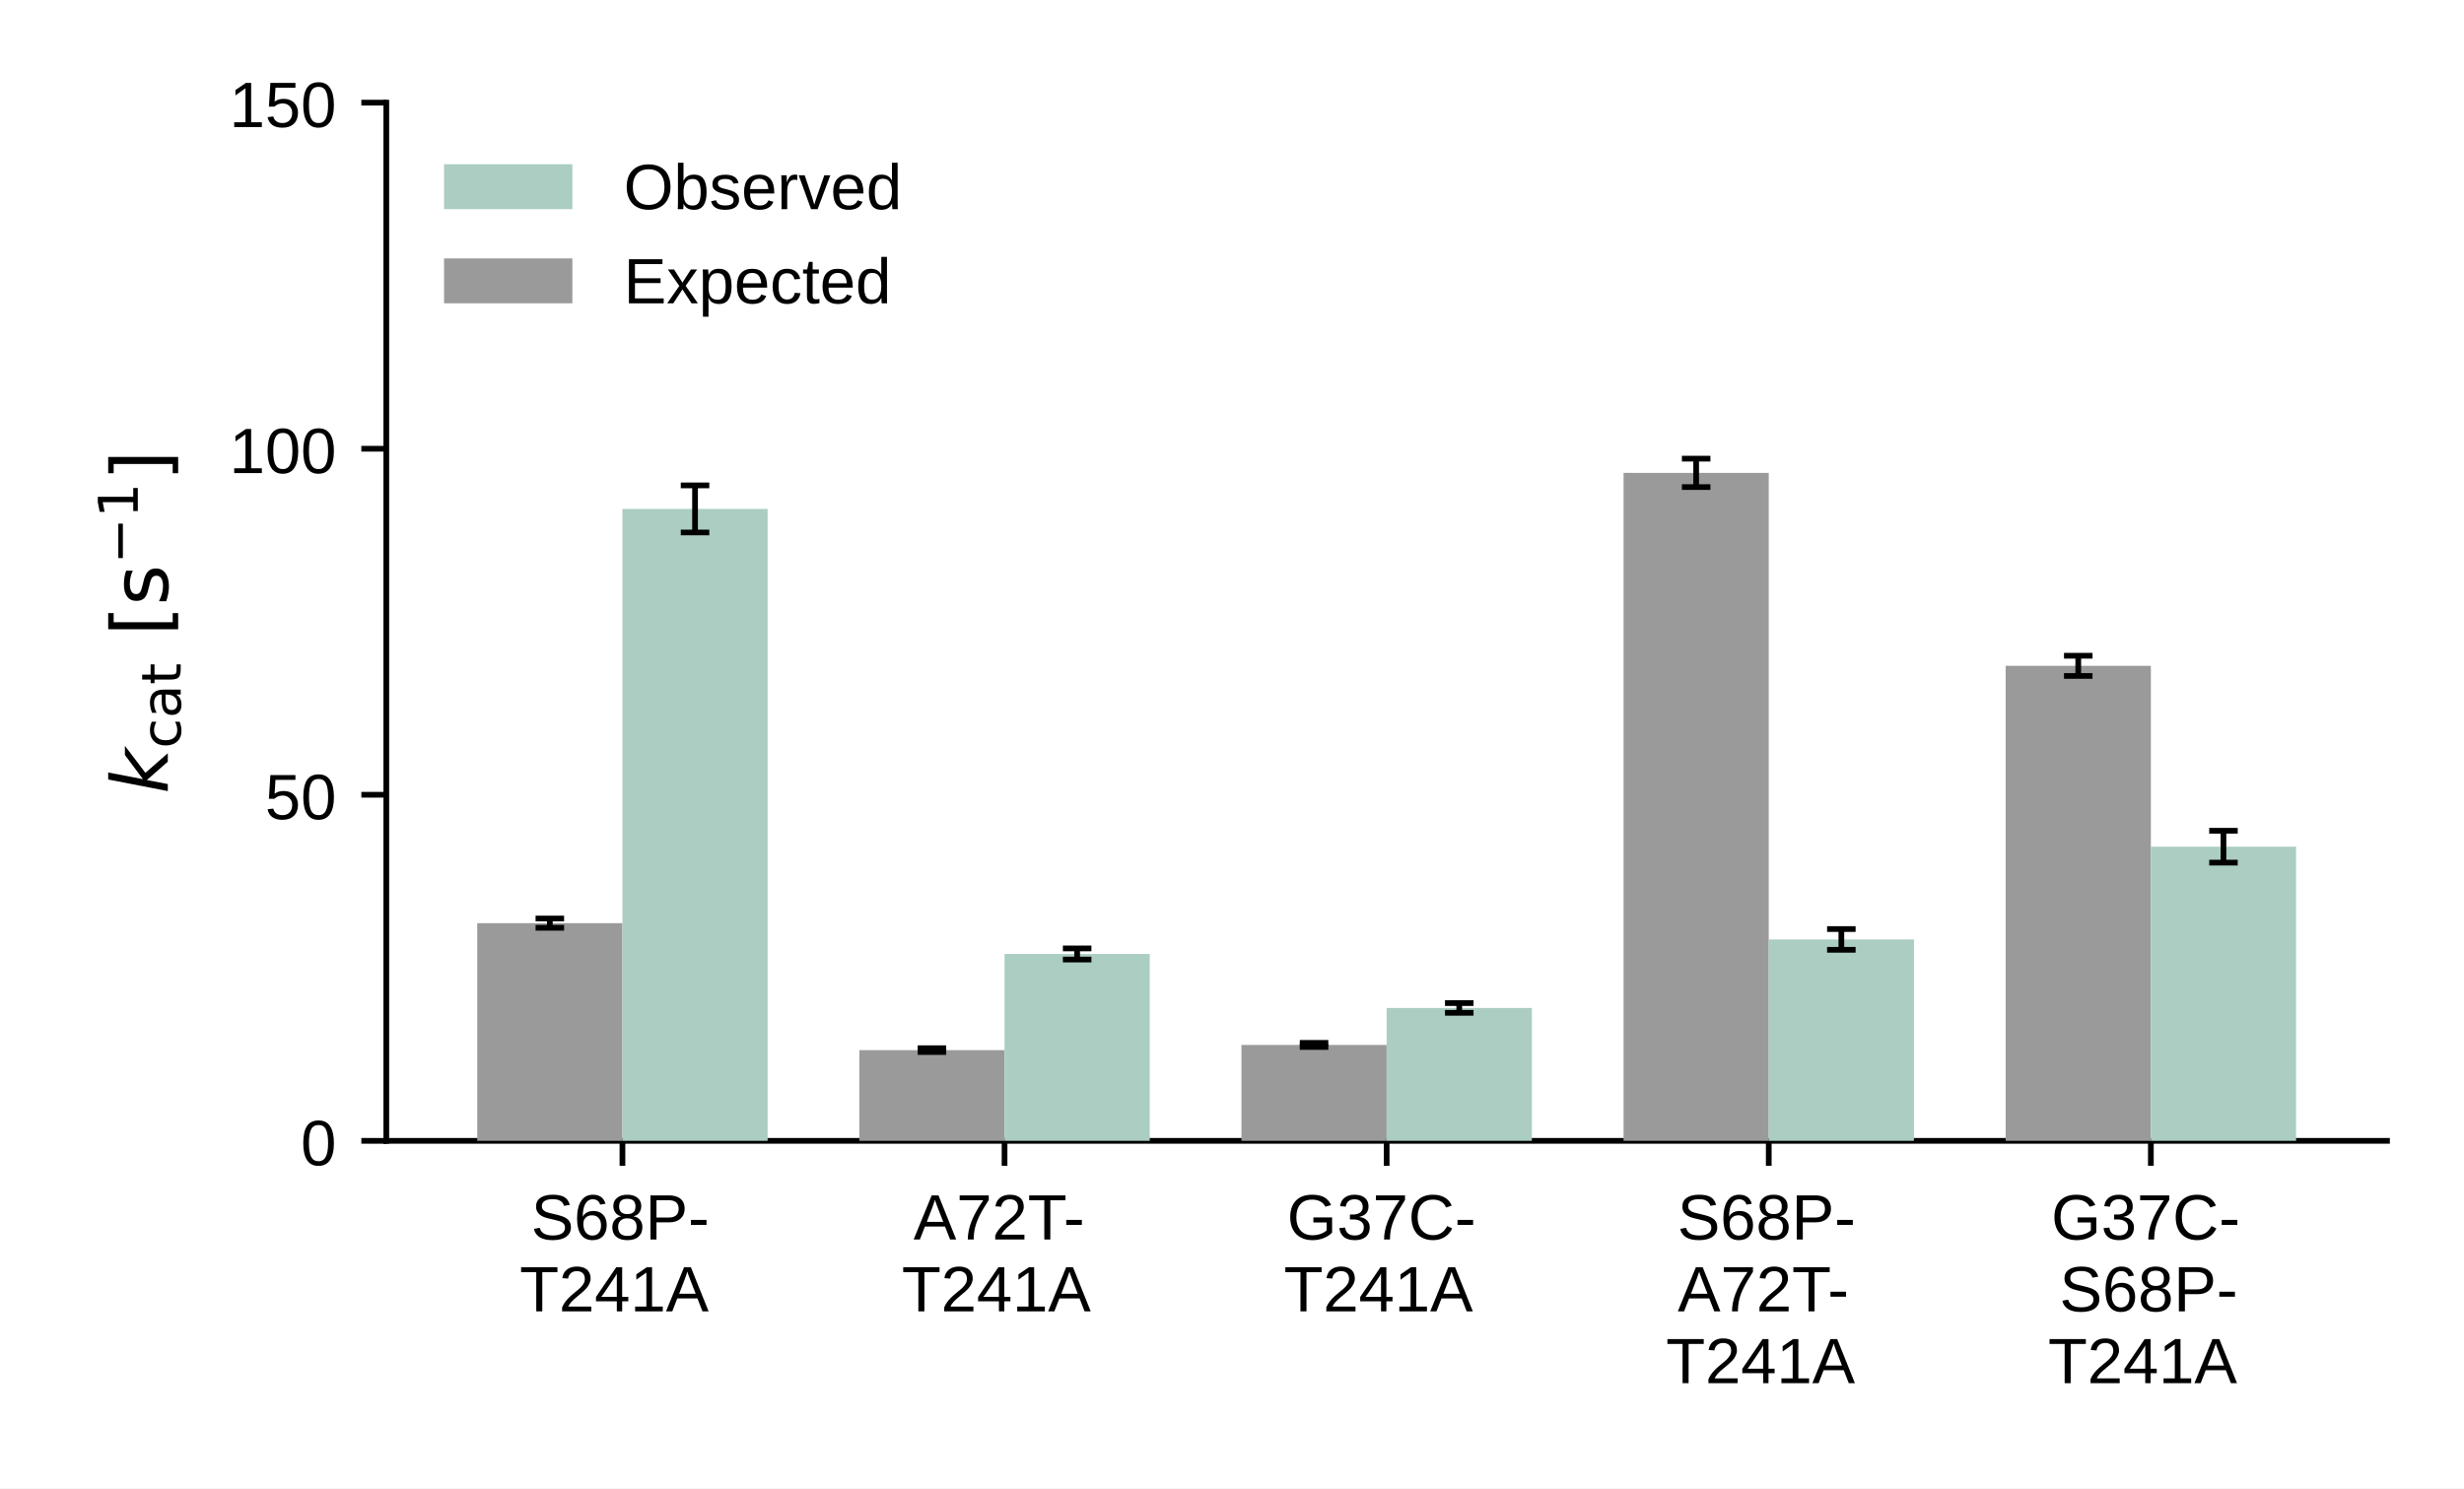
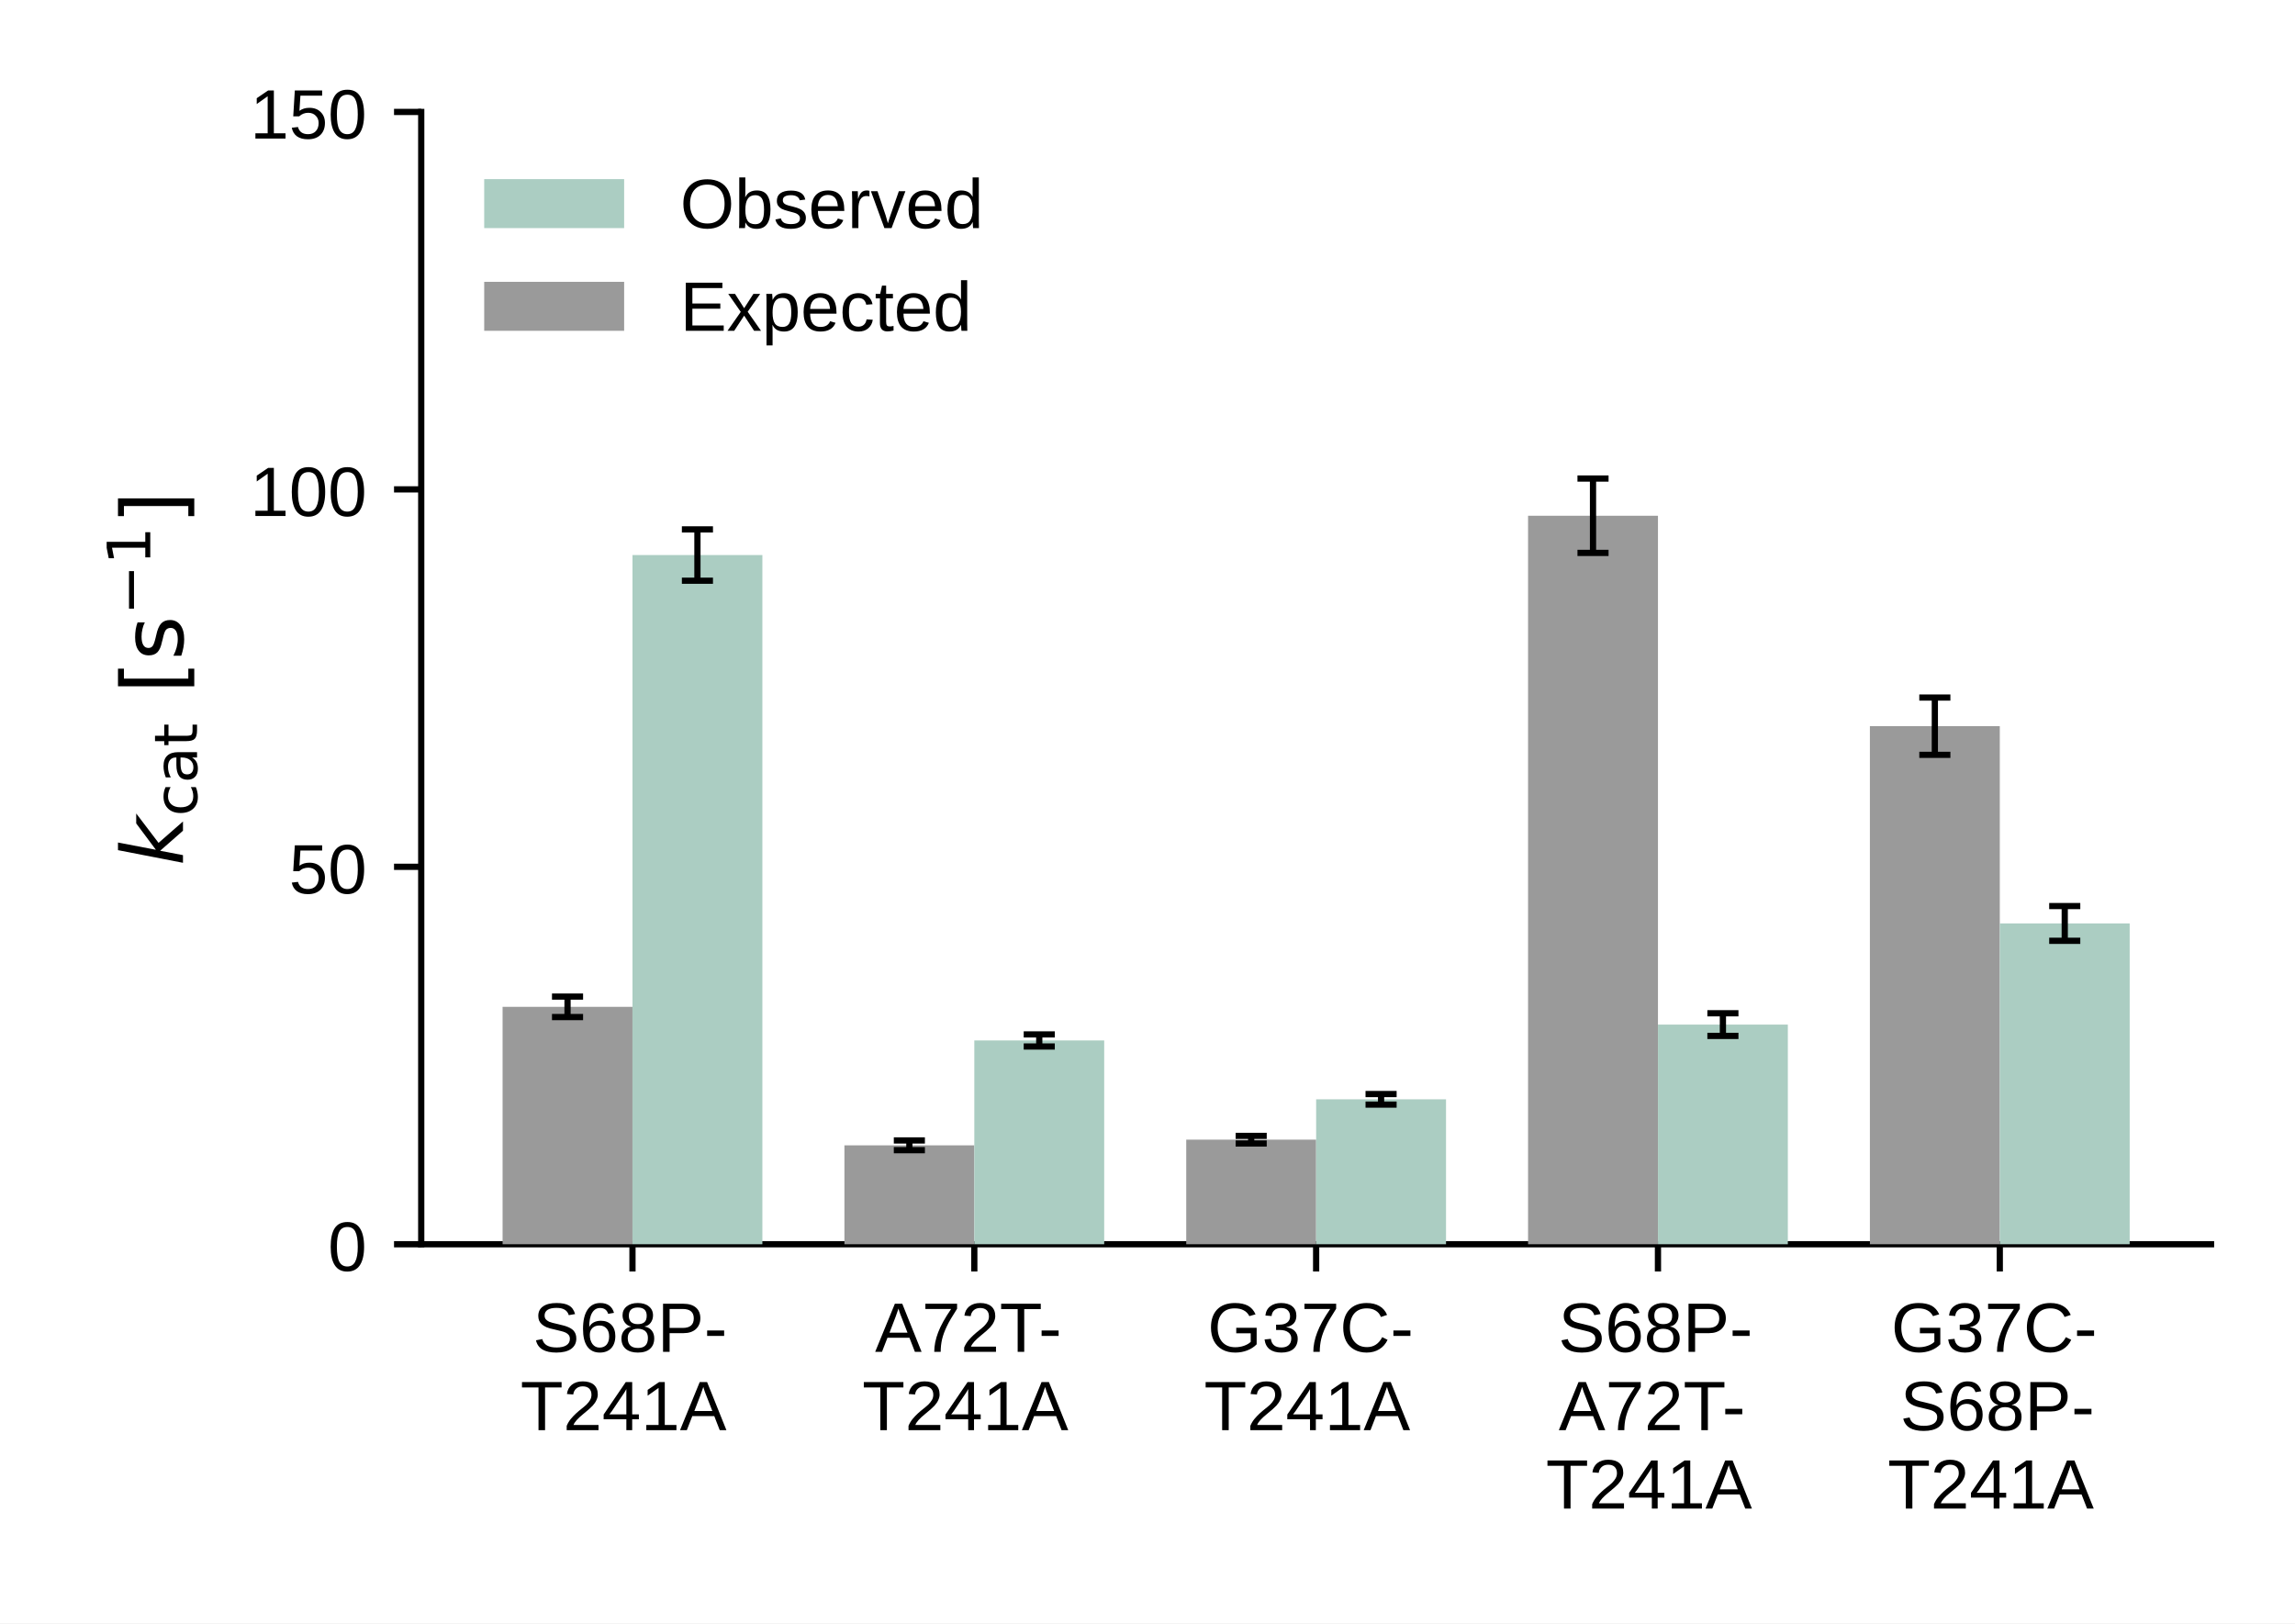
- <svg xmlns="http://www.w3.org/2000/svg" xmlns:xlink="http://www.w3.org/1999/xlink" width="345.6pt" height="208.8pt" viewBox="0 0 345.6 208.8" version="1.1">
+ <svg xmlns="http://www.w3.org/2000/svg" xmlns:xlink="http://www.w3.org/1999/xlink" width="295.2pt" height="208.8pt" viewBox="0 0 295.2 208.8" version="1.1">
  <defs>
    <style type="text/css">*{stroke-linejoin: round; stroke-linecap: butt}</style>
  </defs>
  <g id="figure_1">
    <g id="patch_1">
-       <path d="M 0 208.8  L 345.6 208.8  L 345.6 0  L 0 0  z " style="fill: #ffffff" />
+       <path d="M 0 208.8  L 295.2 208.8  L 295.2 0  L 0 0  z " style="fill: #ffffff" />
    </g>
    <g id="axes_1">
      <g id="patch_2">
-         <path d="M 54.182 160.04  L 334.8 160.04  L 334.8 14.4  L 54.182 14.4  z " style="fill: #ffffff" />
+         <path d="M 54.182 160.04  L 284.4 160.04  L 284.4 14.4  L 54.182 14.4  z " style="fill: #ffffff" />
      </g>
      <g id="matplotlib.axis_1">
        <g id="xtick_1">
          <g id="line2d_1">
            <defs>
-               <path id="ma14830ee5b" d="M 0 0  L 0 3.5  " style="stroke: #000000; stroke-width: 0.8" />
+               <path id="mf6c28cc310" d="M 0 0  L 0 3.5  " style="stroke: #000000; stroke-width: 0.8" />
            </defs>
            <g>
-               <use xlink:href="#ma14830ee5b" x="87.303" y="160.04" style="stroke: #000000; stroke-width: 0.8" />
+               <use xlink:href="#mf6c28cc310" x="81.354" y="160.04" style="stroke: #000000; stroke-width: 0.8" />
            </g>
          </g>
          <g id="text_1">
-             <text style="font-size: 9px; font-family: 'Arial', 'Helvetica', 'DejaVu Sans', sans-serif" transform="translate(74.4844 173.8786)">S68P-</text>
-             <text style="font-size: 9px; font-family: 'Arial', 'Helvetica', 'DejaVu Sans', sans-serif" transform="translate(72.8869 183.9566)">T241A</text>
+             <text style="font-size: 9px; font-family: 'Arial', 'Helvetica', 'DejaVu Sans', sans-serif" transform="translate(68.53574 173.8786)">S68P-</text>
+             <text style="font-size: 9px; font-family: 'Arial', 'Helvetica', 'DejaVu Sans', sans-serif" transform="translate(66.93824 183.9566)">T241A</text>
          </g>
        </g>
        <g id="xtick_2">
          <g id="line2d_2">
            <g>
-               <use xlink:href="#ma14830ee5b" x="140.897" y="160.04" style="stroke: #000000; stroke-width: 0.8" />
+               <use xlink:href="#mf6c28cc310" x="125.323" y="160.04" style="stroke: #000000; stroke-width: 0.8" />
            </g>
          </g>
          <g id="text_2">
-             <text style="font-size: 9px; font-family: 'Arial', 'Helvetica', 'DejaVu Sans', sans-serif" transform="translate(128.1311 173.8786)">A72T-</text>
-             <text style="font-size: 9px; font-family: 'Arial', 'Helvetica', 'DejaVu Sans', sans-serif" transform="translate(126.4809 183.9566)">T241A</text>
+             <text style="font-size: 9px; font-family: 'Arial', 'Helvetica', 'DejaVu Sans', sans-serif" transform="translate(112.5568 173.8786)">A72T-</text>
+             <text style="font-size: 9px; font-family: 'Arial', 'Helvetica', 'DejaVu Sans', sans-serif" transform="translate(110.9065 183.9566)">T241A</text>
          </g>
        </g>
        <g id="xtick_3">
          <g id="line2d_3">
            <g>
-               <use xlink:href="#ma14830ee5b" x="194.491" y="160.04" style="stroke: #000000; stroke-width: 0.8" />
+               <use xlink:href="#mf6c28cc310" x="169.291" y="160.04" style="stroke: #000000; stroke-width: 0.8" />
            </g>
          </g>
          <g id="text_3">
-             <text style="font-size: 9px; font-family: 'Arial', 'Helvetica', 'DejaVu Sans', sans-serif" transform="translate(180.5122 173.8786)">G37C-</text>
-             <text style="font-size: 9px; font-family: 'Arial', 'Helvetica', 'DejaVu Sans', sans-serif" transform="translate(180.0748 183.9566)">T241A</text>
+             <text style="font-size: 9px; font-family: 'Arial', 'Helvetica', 'DejaVu Sans', sans-serif" transform="translate(155.3122 173.8786)">G37C-</text>
+             <text style="font-size: 9px; font-family: 'Arial', 'Helvetica', 'DejaVu Sans', sans-serif" transform="translate(154.8748 183.9566)">T241A</text>
          </g>
        </g>
        <g id="xtick_4">
          <g id="line2d_4">
            <g>
-               <use xlink:href="#ma14830ee5b" x="248.085" y="160.04" style="stroke: #000000; stroke-width: 0.8" />
+               <use xlink:href="#mf6c28cc310" x="213.259" y="160.04" style="stroke: #000000; stroke-width: 0.8" />
            </g>
          </g>
          <g id="text_4">
-             <text style="font-size: 9px; font-family: 'Arial', 'Helvetica', 'DejaVu Sans', sans-serif" transform="translate(235.2663 173.8786)">S68P-</text>
-             <text style="font-size: 9px; font-family: 'Arial', 'Helvetica', 'DejaVu Sans', sans-serif" transform="translate(235.319 183.9566)">A72T-</text>
-             <text style="font-size: 9px; font-family: 'Arial', 'Helvetica', 'DejaVu Sans', sans-serif" transform="translate(233.6688 194.0347)">T241A</text>
+             <text style="font-size: 9px; font-family: 'Arial', 'Helvetica', 'DejaVu Sans', sans-serif" transform="translate(200.4406 173.8786)">S68P-</text>
+             <text style="font-size: 9px; font-family: 'Arial', 'Helvetica', 'DejaVu Sans', sans-serif" transform="translate(200.4934 183.9566)">A72T-</text>
+             <text style="font-size: 9px; font-family: 'Arial', 'Helvetica', 'DejaVu Sans', sans-serif" transform="translate(198.8431 194.0347)">T241A</text>
          </g>
        </g>
        <g id="xtick_5">
          <g id="line2d_5">
            <g>
-               <use xlink:href="#ma14830ee5b" x="301.679" y="160.04" style="stroke: #000000; stroke-width: 0.8" />
+               <use xlink:href="#mf6c28cc310" x="257.228" y="160.04" style="stroke: #000000; stroke-width: 0.8" />
            </g>
          </g>
          <g id="text_5">
-             <text style="font-size: 9px; font-family: 'Arial', 'Helvetica', 'DejaVu Sans', sans-serif" transform="translate(287.7001 173.8786)">G37C-</text>
-             <text style="font-size: 9px; font-family: 'Arial', 'Helvetica', 'DejaVu Sans', sans-serif" transform="translate(288.8603 183.9566)">S68P-</text>
-             <text style="font-size: 9px; font-family: 'Arial', 'Helvetica', 'DejaVu Sans', sans-serif" transform="translate(287.2628 194.0347)">T241A</text>
+             <text style="font-size: 9px; font-family: 'Arial', 'Helvetica', 'DejaVu Sans', sans-serif" transform="translate(243.2488 173.8786)">G37C-</text>
+             <text style="font-size: 9px; font-family: 'Arial', 'Helvetica', 'DejaVu Sans', sans-serif" transform="translate(244.4089 183.9566)">S68P-</text>
+             <text style="font-size: 9px; font-family: 'Arial', 'Helvetica', 'DejaVu Sans', sans-serif" transform="translate(242.8114 194.0347)">T241A</text>
          </g>
        </g>
      </g>
      <g id="matplotlib.axis_2">
        <g id="ytick_1">
          <g id="line2d_6">
            <defs>
-               <path id="m7f1e76ab7f" d="M 0 0  L -3.5 0  " style="stroke: #000000; stroke-width: 0.8" />
+               <path id="m8d868f25cb" d="M 0 0  L -3.5 0  " style="stroke: #000000; stroke-width: 0.8" />
            </defs>
            <g>
-               <use xlink:href="#m7f1e76ab7f" x="54.182" y="160.04" style="stroke: #000000; stroke-width: 0.8" />
+               <use xlink:href="#m8d868f25cb" x="54.182" y="160.04" style="stroke: #000000; stroke-width: 0.8" />
            </g>
          </g>
          <g id="text_6">
            <text style="font-size: 9px; font-family: 'Arial', 'Helvetica', 'DejaVu Sans', sans-serif; text-anchor: end" x="47.182" y="163.459" transform="rotate(-0 47.182 163.4593)">0</text>
          </g>
        </g>
        <g id="ytick_2">
          <g id="line2d_7">
            <g>
-               <use xlink:href="#m7f1e76ab7f" x="54.182" y="111.493" style="stroke: #000000; stroke-width: 0.8" />
+               <use xlink:href="#m8d868f25cb" x="54.182" y="111.493" style="stroke: #000000; stroke-width: 0.8" />
            </g>
          </g>
          <g id="text_7">
            <text style="font-size: 9px; font-family: 'Arial', 'Helvetica', 'DejaVu Sans', sans-serif; text-anchor: end" x="47.182" y="114.913" transform="rotate(-0 47.182 114.9126)">50</text>
          </g>
        </g>
        <g id="ytick_3">
          <g id="line2d_8">
            <g>
-               <use xlink:href="#m7f1e76ab7f" x="54.182" y="62.947" style="stroke: #000000; stroke-width: 0.8" />
+               <use xlink:href="#m8d868f25cb" x="54.182" y="62.947" style="stroke: #000000; stroke-width: 0.8" />
            </g>
          </g>
          <g id="text_8">
            <text style="font-size: 9px; font-family: 'Arial', 'Helvetica', 'DejaVu Sans', sans-serif; text-anchor: end" x="47.182" y="66.366" transform="rotate(-0 47.182 66.36596)">100</text>
          </g>
        </g>
        <g id="ytick_4">
          <g id="line2d_9">
            <g>
-               <use xlink:href="#m7f1e76ab7f" x="54.182" y="14.4" style="stroke: #000000; stroke-width: 0.8" />
+               <use xlink:href="#m8d868f25cb" x="54.182" y="14.4" style="stroke: #000000; stroke-width: 0.8" />
            </g>
          </g>
          <g id="text_9">
            <text style="font-size: 9px; font-family: 'Arial', 'Helvetica', 'DejaVu Sans', sans-serif; text-anchor: end" x="47.182" y="17.819" transform="rotate(-0 47.182 17.8193)">150</text>
          </g>
        </g>
        <g id="text_10">
          <g transform="translate(23.71559 111.365) rotate(-90)">
            <text>
              <tspan x="0" y="-0.178" style="font-style: oblique; font-size: 11px; font-family: 'DejaVu Sans'">k</tspan>
              <tspan x="6.37" y="1.627" style="font-size: 7.7px; font-family: 'DejaVu Sans'">c</tspan>
              <tspan x="10.604" y="1.627" style="font-size: 7.7px; font-family: 'DejaVu Sans'">a</tspan>
              <tspan x="15.322" y="1.627" style="font-size: 7.7px; font-family: 'DejaVu Sans'">t</tspan>
              <tspan x="32.266" y="-4.389" style="font-size: 7.7px; font-family: 'DejaVu Sans'">−</tspan>
              <tspan x="38.718" y="-4.389" style="font-size: 7.7px; font-family: 'DejaVu Sans'">1</tspan>
              <tspan x="18.642" y="-0.178" style="font-size: 11px; font-family: 'DejaVu Sans'"> </tspan>
              <tspan x="22.139" y="-0.178" style="font-size: 11px; font-family: 'DejaVu Sans'">[</tspan>
              <tspan x="26.43" y="-0.178" style="font-size: 11px; font-family: 'DejaVu Sans'">s</tspan>
              <tspan x="43.918" y="-0.178" style="font-size: 11px; font-family: 'DejaVu Sans'">]</tspan>
            </text>
          </g>
        </g>
      </g>
      <g id="patch_3">
        <path d="M 54.182 160.04  L 54.182 14.4  " style="fill: none; stroke: #000000; stroke-width: 0.8; stroke-linejoin: miter; stroke-linecap: square" />
      </g>
      <g id="patch_4">
-         <path d="M 54.182 160.04  L 334.8 160.04  " style="fill: none; stroke: #000000; stroke-width: 0.8; stroke-linejoin: miter; stroke-linecap: square" />
+         <path d="M 54.182 160.04  L 284.4 160.04  " style="fill: none; stroke: #000000; stroke-width: 0.8; stroke-linejoin: miter; stroke-linecap: square" />
      </g>
      <g id="patch_5">
-         <path d="M 66.937 160.04  L 87.303 160.04  L 87.303 129.499  L 66.937 129.499  z " clip-path="url(#pbb2a08ce8a)" style="fill: #9a9a9a" />
+         <path d="M 64.646 160.04  L 81.354 160.04  L 81.354 129.499  L 64.646 129.499  z " clip-path="url(#pefc2b5d069)" style="fill: #9a9a9a" />
      </g>
      <g id="patch_6">
-         <path d="M 120.531 160.04  L 140.897 160.04  L 140.897 147.315  L 120.531 147.315  z " clip-path="url(#pbb2a08ce8a)" style="fill: #9a9a9a" />
+         <path d="M 108.615 160.04  L 125.323 160.04  L 125.323 147.315  L 108.615 147.315  z " clip-path="url(#pefc2b5d069)" style="fill: #9a9a9a" />
      </g>
      <g id="patch_7">
-         <path d="M 174.125 160.04  L 194.491 160.04  L 194.491 146.587  L 174.125 146.587  z " clip-path="url(#pbb2a08ce8a)" style="fill: #9a9a9a" />
+         <path d="M 152.583 160.04  L 169.291 160.04  L 169.291 146.587  L 152.583 146.587  z " clip-path="url(#pefc2b5d069)" style="fill: #9a9a9a" />
      </g>
      <g id="patch_8">
-         <path d="M 227.719 160.04  L 248.085 160.04  L 248.085 66.335  L 227.719 66.335  z " clip-path="url(#pbb2a08ce8a)" style="fill: #9a9a9a" />
+         <path d="M 196.551 160.04  L 213.259 160.04  L 213.259 66.335  L 196.551 66.335  z " clip-path="url(#pefc2b5d069)" style="fill: #9a9a9a" />
      </g>
      <g id="patch_9">
-         <path d="M 281.313 160.04  L 301.679 160.04  L 301.679 93.405  L 281.313 93.405  z " clip-path="url(#pbb2a08ce8a)" style="fill: #9a9a9a" />
+         <path d="M 240.52 160.04  L 257.228 160.04  L 257.228 93.405  L 240.52 93.405  z " clip-path="url(#pefc2b5d069)" style="fill: #9a9a9a" />
      </g>
      <g id="patch_10">
-         <path d="M 87.303 160.04  L 107.669 160.04  L 107.669 71.394  L 87.303 71.394  z " clip-path="url(#pbb2a08ce8a)" style="fill: #abcdc2" />
+         <path d="M 81.354 160.04  L 98.062 160.04  L 98.062 71.394  L 81.354 71.394  z " clip-path="url(#pefc2b5d069)" style="fill: #abcdc2" />
      </g>
      <g id="patch_11">
-         <path d="M 140.897 160.04  L 161.263 160.04  L 161.263 133.825  L 140.897 133.825  z " clip-path="url(#pbb2a08ce8a)" style="fill: #abcdc2" />
+         <path d="M 125.323 160.04  L 142.031 160.04  L 142.031 133.825  L 125.323 133.825  z " clip-path="url(#pefc2b5d069)" style="fill: #abcdc2" />
      </g>
      <g id="patch_12">
-         <path d="M 194.491 160.04  L 214.857 160.04  L 214.857 141.398  L 194.491 141.398  z " clip-path="url(#pbb2a08ce8a)" style="fill: #abcdc2" />
+         <path d="M 169.291 160.04  L 185.999 160.04  L 185.999 141.398  L 169.291 141.398  z " clip-path="url(#pefc2b5d069)" style="fill: #abcdc2" />
      </g>
      <g id="patch_13">
-         <path d="M 248.085 160.04  L 268.451 160.04  L 268.451 131.786  L 248.085 131.786  z " clip-path="url(#pbb2a08ce8a)" style="fill: #abcdc2" />
+         <path d="M 213.259 160.04  L 229.967 160.04  L 229.967 131.786  L 213.259 131.786  z " clip-path="url(#pefc2b5d069)" style="fill: #abcdc2" />
      </g>
      <g id="patch_14">
-         <path d="M 301.679 160.04  L 322.045 160.04  L 322.045 118.775  L 301.679 118.775  z " clip-path="url(#pbb2a08ce8a)" style="fill: #abcdc2" />
+         <path d="M 257.228 160.04  L 273.936 160.04  L 273.936 118.775  L 257.228 118.775  z " clip-path="url(#pefc2b5d069)" style="fill: #abcdc2" />
      </g>
      <g id="LineCollection_1">
-         <path d="M 77.12 130.149  L 77.12 128.849  " clip-path="url(#pbb2a08ce8a)" style="fill: none; stroke: #000000; stroke-width: 0.8" />
-         <path d="M 130.714 147.585  L 130.714 147.044  " clip-path="url(#pbb2a08ce8a)" style="fill: none; stroke: #000000; stroke-width: 0.8" />
-         <path d="M 184.308 146.874  L 184.308 146.301  " clip-path="url(#pbb2a08ce8a)" style="fill: none; stroke: #000000; stroke-width: 0.8" />
-         <path d="M 237.902 68.328  L 237.902 64.341  " clip-path="url(#pbb2a08ce8a)" style="fill: none; stroke: #000000; stroke-width: 0.8" />
-         <path d="M 291.496 94.823  L 291.496 91.987  " clip-path="url(#pbb2a08ce8a)" style="fill: none; stroke: #000000; stroke-width: 0.8" />
+         <path d="M 73 130.815  L 73 128.183  " clip-path="url(#pefc2b5d069)" style="fill: none; stroke: #000000; stroke-width: 0.8" />
+         <path d="M 116.969 147.94  L 116.969 146.689  " clip-path="url(#pefc2b5d069)" style="fill: none; stroke: #000000; stroke-width: 0.8" />
+         <path d="M 160.937 147.075  L 160.937 146.1  " clip-path="url(#pefc2b5d069)" style="fill: none; stroke: #000000; stroke-width: 0.8" />
+         <path d="M 204.905 71.118  L 204.905 61.551  " clip-path="url(#pefc2b5d069)" style="fill: none; stroke: #000000; stroke-width: 0.8" />
+         <path d="M 248.874 97.09  L 248.874 89.721  " clip-path="url(#pefc2b5d069)" style="fill: none; stroke: #000000; stroke-width: 0.8" />
      </g>
      <g id="line2d_10">
        <defs>
-           <path id="m13f0541512" d="M 2 0  L -2 -0  " style="stroke: #000000; stroke-width: 0.8" />
+           <path id="m48838606b3" d="M 2 0  L -2 -0  " style="stroke: #000000; stroke-width: 0.8" />
        </defs>
-         <g clip-path="url(#pbb2a08ce8a)">
-           <use xlink:href="#m13f0541512" x="77.12" y="130.149" style="fill: #1f77b4; stroke: #000000; stroke-width: 0.8" />
-           <use xlink:href="#m13f0541512" x="130.714" y="147.585" style="fill: #1f77b4; stroke: #000000; stroke-width: 0.8" />
-           <use xlink:href="#m13f0541512" x="184.308" y="146.874" style="fill: #1f77b4; stroke: #000000; stroke-width: 0.8" />
-           <use xlink:href="#m13f0541512" x="237.902" y="68.328" style="fill: #1f77b4; stroke: #000000; stroke-width: 0.8" />
-           <use xlink:href="#m13f0541512" x="291.496" y="94.823" style="fill: #1f77b4; stroke: #000000; stroke-width: 0.8" />
+         <g clip-path="url(#pefc2b5d069)">
+           <use xlink:href="#m48838606b3" x="73" y="130.815" style="fill: #1f77b4; stroke: #000000; stroke-width: 0.8" />
+           <use xlink:href="#m48838606b3" x="116.969" y="147.94" style="fill: #1f77b4; stroke: #000000; stroke-width: 0.8" />
+           <use xlink:href="#m48838606b3" x="160.937" y="147.075" style="fill: #1f77b4; stroke: #000000; stroke-width: 0.8" />
+           <use xlink:href="#m48838606b3" x="204.905" y="71.118" style="fill: #1f77b4; stroke: #000000; stroke-width: 0.8" />
+           <use xlink:href="#m48838606b3" x="248.874" y="97.09" style="fill: #1f77b4; stroke: #000000; stroke-width: 0.8" />
        </g>
      </g>
      <g id="line2d_11">
-         <g clip-path="url(#pbb2a08ce8a)">
-           <use xlink:href="#m13f0541512" x="77.12" y="128.849" style="fill: #1f77b4; stroke: #000000; stroke-width: 0.8" />
-           <use xlink:href="#m13f0541512" x="130.714" y="147.044" style="fill: #1f77b4; stroke: #000000; stroke-width: 0.8" />
-           <use xlink:href="#m13f0541512" x="184.308" y="146.301" style="fill: #1f77b4; stroke: #000000; stroke-width: 0.8" />
-           <use xlink:href="#m13f0541512" x="237.902" y="64.341" style="fill: #1f77b4; stroke: #000000; stroke-width: 0.8" />
-           <use xlink:href="#m13f0541512" x="291.496" y="91.987" style="fill: #1f77b4; stroke: #000000; stroke-width: 0.8" />
+         <g clip-path="url(#pefc2b5d069)">
+           <use xlink:href="#m48838606b3" x="73" y="128.183" style="fill: #1f77b4; stroke: #000000; stroke-width: 0.8" />
+           <use xlink:href="#m48838606b3" x="116.969" y="146.689" style="fill: #1f77b4; stroke: #000000; stroke-width: 0.8" />
+           <use xlink:href="#m48838606b3" x="160.937" y="146.1" style="fill: #1f77b4; stroke: #000000; stroke-width: 0.8" />
+           <use xlink:href="#m48838606b3" x="204.905" y="61.551" style="fill: #1f77b4; stroke: #000000; stroke-width: 0.8" />
+           <use xlink:href="#m48838606b3" x="248.874" y="89.721" style="fill: #1f77b4; stroke: #000000; stroke-width: 0.8" />
        </g>
      </g>
      <g id="LineCollection_2">
-         <path d="M 97.486 74.695  L 97.486 68.093  " clip-path="url(#pbb2a08ce8a)" style="fill: none; stroke: #000000; stroke-width: 0.8" />
-         <path d="M 151.08 134.602  L 151.08 133.048  " clip-path="url(#pbb2a08ce8a)" style="fill: none; stroke: #000000; stroke-width: 0.8" />
-         <path d="M 204.674 142.078  L 204.674 140.718  " clip-path="url(#pbb2a08ce8a)" style="fill: none; stroke: #000000; stroke-width: 0.8" />
-         <path d="M 258.268 133.242  L 258.268 130.329  " clip-path="url(#pbb2a08ce8a)" style="fill: none; stroke: #000000; stroke-width: 0.8" />
-         <path d="M 311.862 121.008  L 311.862 116.542  " clip-path="url(#pbb2a08ce8a)" style="fill: none; stroke: #000000; stroke-width: 0.8" />
+         <path d="M 89.708 74.695  L 89.708 68.093  " clip-path="url(#pefc2b5d069)" style="fill: none; stroke: #000000; stroke-width: 0.8" />
+         <path d="M 133.677 134.602  L 133.677 133.048  " clip-path="url(#pefc2b5d069)" style="fill: none; stroke: #000000; stroke-width: 0.8" />
+         <path d="M 177.645 142.078  L 177.645 140.718  " clip-path="url(#pefc2b5d069)" style="fill: none; stroke: #000000; stroke-width: 0.8" />
+         <path d="M 221.613 133.242  L 221.613 130.329  " clip-path="url(#pefc2b5d069)" style="fill: none; stroke: #000000; stroke-width: 0.8" />
+         <path d="M 265.582 121.008  L 265.582 116.542  " clip-path="url(#pefc2b5d069)" style="fill: none; stroke: #000000; stroke-width: 0.8" />
      </g>
      <g id="line2d_12">
-         <g clip-path="url(#pbb2a08ce8a)">
-           <use xlink:href="#m13f0541512" x="97.486" y="74.695" style="fill: #1f77b4; stroke: #000000; stroke-width: 0.8" />
-           <use xlink:href="#m13f0541512" x="151.08" y="134.602" style="fill: #1f77b4; stroke: #000000; stroke-width: 0.8" />
-           <use xlink:href="#m13f0541512" x="204.674" y="142.078" style="fill: #1f77b4; stroke: #000000; stroke-width: 0.8" />
-           <use xlink:href="#m13f0541512" x="258.268" y="133.242" style="fill: #1f77b4; stroke: #000000; stroke-width: 0.8" />
-           <use xlink:href="#m13f0541512" x="311.862" y="121.008" style="fill: #1f77b4; stroke: #000000; stroke-width: 0.8" />
+         <g clip-path="url(#pefc2b5d069)">
+           <use xlink:href="#m48838606b3" x="89.708" y="74.695" style="fill: #1f77b4; stroke: #000000; stroke-width: 0.8" />
+           <use xlink:href="#m48838606b3" x="133.677" y="134.602" style="fill: #1f77b4; stroke: #000000; stroke-width: 0.8" />
+           <use xlink:href="#m48838606b3" x="177.645" y="142.078" style="fill: #1f77b4; stroke: #000000; stroke-width: 0.8" />
+           <use xlink:href="#m48838606b3" x="221.613" y="133.242" style="fill: #1f77b4; stroke: #000000; stroke-width: 0.8" />
+           <use xlink:href="#m48838606b3" x="265.582" y="121.008" style="fill: #1f77b4; stroke: #000000; stroke-width: 0.8" />
        </g>
      </g>
      <g id="line2d_13">
-         <g clip-path="url(#pbb2a08ce8a)">
-           <use xlink:href="#m13f0541512" x="97.486" y="68.093" style="fill: #1f77b4; stroke: #000000; stroke-width: 0.8" />
-           <use xlink:href="#m13f0541512" x="151.08" y="133.048" style="fill: #1f77b4; stroke: #000000; stroke-width: 0.8" />
-           <use xlink:href="#m13f0541512" x="204.674" y="140.718" style="fill: #1f77b4; stroke: #000000; stroke-width: 0.8" />
-           <use xlink:href="#m13f0541512" x="258.268" y="130.329" style="fill: #1f77b4; stroke: #000000; stroke-width: 0.8" />
-           <use xlink:href="#m13f0541512" x="311.862" y="116.542" style="fill: #1f77b4; stroke: #000000; stroke-width: 0.8" />
+         <g clip-path="url(#pefc2b5d069)">
+           <use xlink:href="#m48838606b3" x="89.708" y="68.093" style="fill: #1f77b4; stroke: #000000; stroke-width: 0.8" />
+           <use xlink:href="#m48838606b3" x="133.677" y="133.048" style="fill: #1f77b4; stroke: #000000; stroke-width: 0.8" />
+           <use xlink:href="#m48838606b3" x="177.645" y="140.718" style="fill: #1f77b4; stroke: #000000; stroke-width: 0.8" />
+           <use xlink:href="#m48838606b3" x="221.613" y="130.329" style="fill: #1f77b4; stroke: #000000; stroke-width: 0.8" />
+           <use xlink:href="#m48838606b3" x="265.582" y="116.542" style="fill: #1f77b4; stroke: #000000; stroke-width: 0.8" />
        </g>
      </g>
      <g id="legend_1">
        <g id="patch_15">
          <path d="M 62.282 29.339  L 80.282 29.339  L 80.282 23.039  L 62.282 23.039  z " style="fill: #abcdc2" />
        </g>
        <g id="text_11">
          <text style="font-size: 9px; font-family: 'Arial', 'Helvetica', 'DejaVu Sans', sans-serif; text-anchor: start" x="87.482" y="29.339" transform="rotate(-0 87.482 29.33859)">Observed</text>
        </g>
        <g id="patch_16">
          <path d="M 62.282 42.549  L 80.282 42.549  L 80.282 36.249  L 62.282 36.249  z " style="fill: #9a9a9a" />
        </g>
        <g id="text_12">
          <text style="font-size: 9px; font-family: 'Arial', 'Helvetica', 'DejaVu Sans', sans-serif; text-anchor: start" x="87.482" y="42.549" transform="rotate(-0 87.482 42.54891)">Expected</text>
        </g>
      </g>
    </g>
  </g>
  <defs>
-     <clipPath id="pbb2a08ce8a">
-       <rect x="54.182" y="14.4" width="280.618" height="145.64" />
+     <clipPath id="pefc2b5d069">
+       <rect x="54.182" y="14.4" width="230.218" height="145.64" />
    </clipPath>
  </defs>
</svg>
